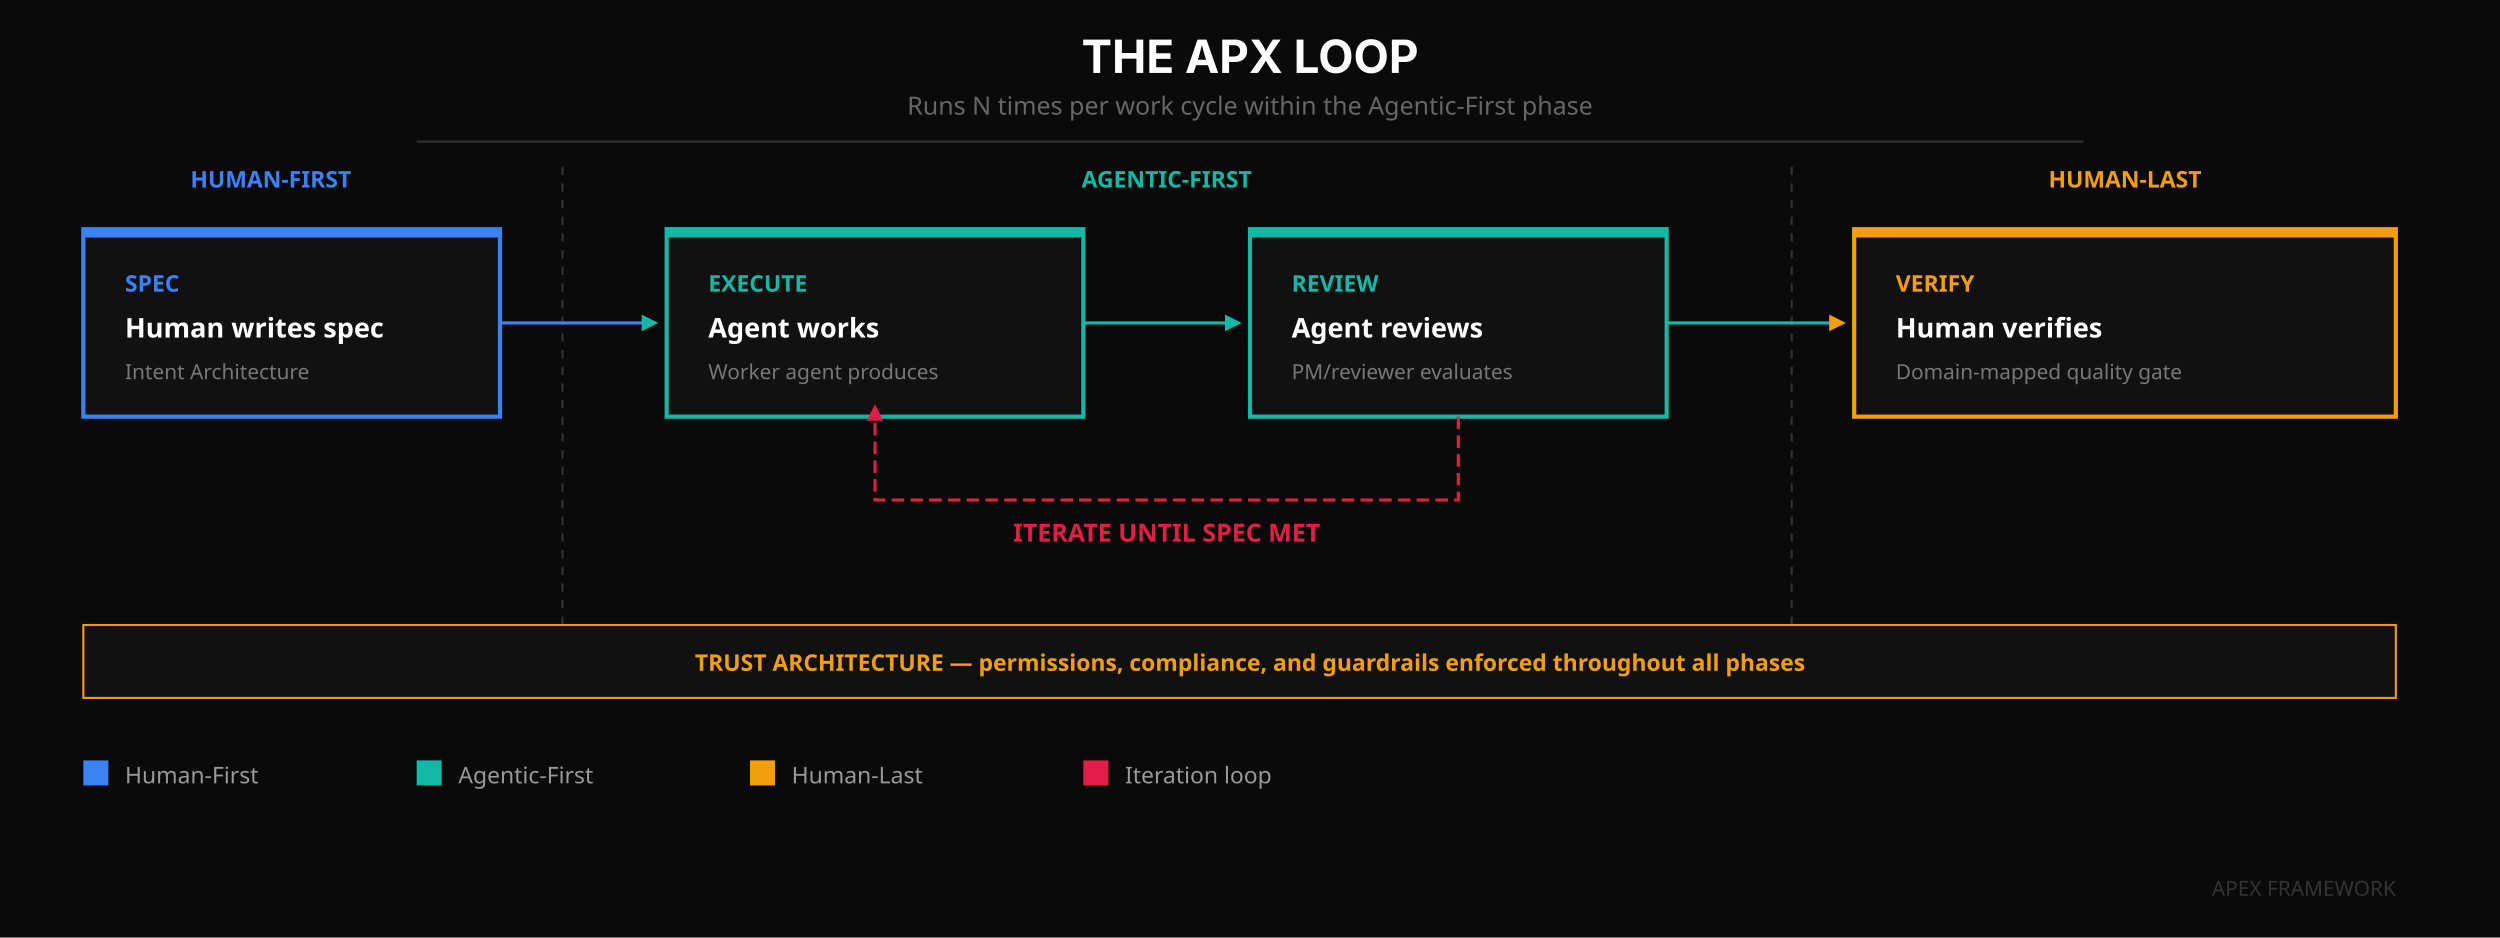
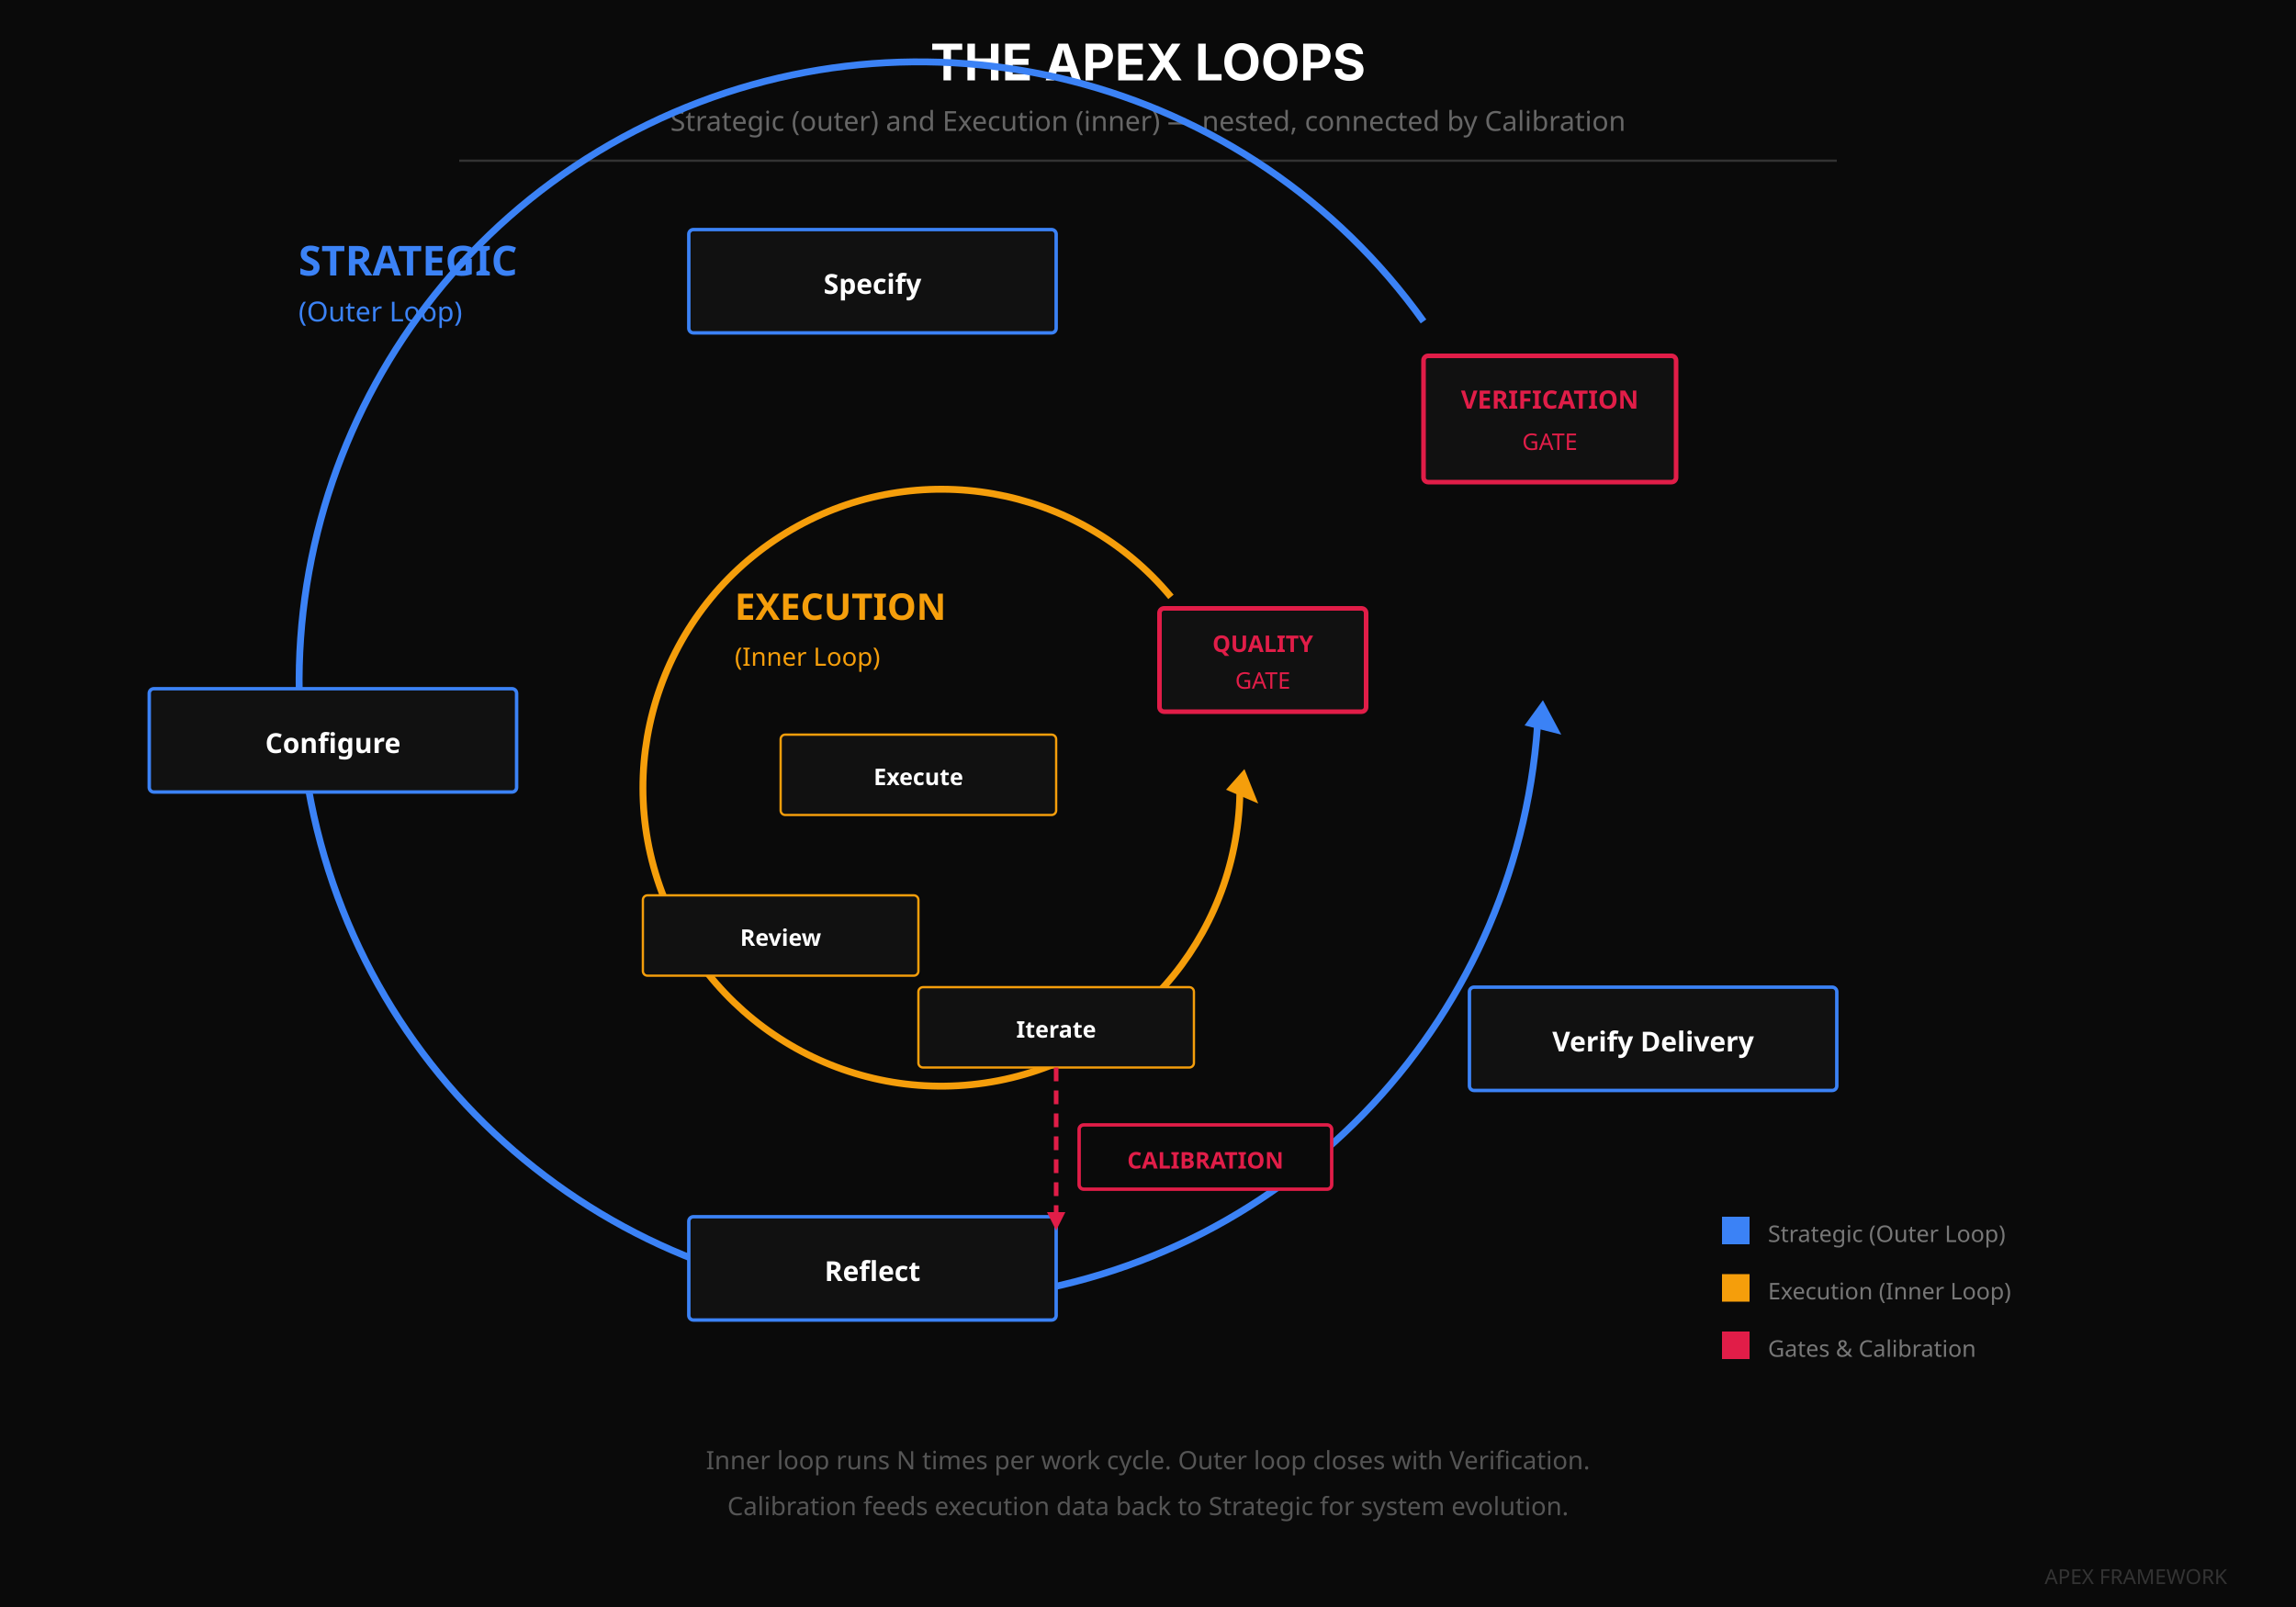
- <svg xmlns="http://www.w3.org/2000/svg" viewBox="0 0 1200 450" width="1200" height="450">
-   <rect width="1200" height="450" fill="#0a0a0a" />
-   <text x="600" y="35" text-anchor="middle" font-family="system-ui, -apple-system, sans-serif" font-size="22" font-weight="700" fill="#ffffff">THE APX LOOP</text>
-   <text x="600" y="55" text-anchor="middle" font-family="system-ui, sans-serif" font-size="12" fill="#666">Runs N times per work cycle within the Agentic-First phase</text>
-   <line x1="200" y1="68" x2="1000" y2="68" stroke="#333" stroke-width="1" />
-   <text x="130" y="90" text-anchor="middle" font-family="system-ui, sans-serif" font-size="11" font-weight="600" fill="#3b82f6">HUMAN-FIRST</text>
-   <text x="560" y="90" text-anchor="middle" font-family="system-ui, sans-serif" font-size="11" font-weight="600" fill="#14b8a6">AGENTIC-FIRST</text>
-   <text x="1020" y="90" text-anchor="middle" font-family="system-ui, sans-serif" font-size="11" font-weight="600" fill="#f59e0b">HUMAN-LAST</text>
-   <line x1="270" y1="80" x2="270" y2="320" stroke="#333" stroke-width="1" stroke-dasharray="4,4" />
-   <line x1="860" y1="80" x2="860" y2="320" stroke="#333" stroke-width="1" stroke-dasharray="4,4" />
-   <rect x="40" y="110" width="200" height="90" fill="#111" stroke="#3b82f6" stroke-width="2" />
-   <rect x="40" y="110" width="200" height="4" fill="#3b82f6" />
-   <text x="60" y="140" font-family="system-ui, sans-serif" font-size="11" fill="#3b82f6" font-weight="600">SPEC</text>
-   <text x="60" y="162" font-family="system-ui, sans-serif" font-size="13" font-weight="700" fill="#ffffff">Human writes spec</text>
-   <text x="60" y="182" font-family="system-ui, sans-serif" font-size="10" fill="#777">Intent Architecture</text>
-   <line x1="240" y1="155" x2="310" y2="155" stroke="#3b82f6" stroke-width="1.5" />
-   <polygon points="308,151 316,155 308,159" fill="#14b8a6" />
-   <rect x="320" y="110" width="200" height="90" fill="#111" stroke="#14b8a6" stroke-width="2" />
-   <rect x="320" y="110" width="200" height="4" fill="#14b8a6" />
-   <text x="340" y="140" font-family="system-ui, sans-serif" font-size="11" fill="#14b8a6" font-weight="600">EXECUTE</text>
-   <text x="340" y="162" font-family="system-ui, sans-serif" font-size="13" font-weight="700" fill="#ffffff">Agent works</text>
-   <text x="340" y="182" font-family="system-ui, sans-serif" font-size="10" fill="#777">Worker agent produces</text>
-   <line x1="520" y1="155" x2="590" y2="155" stroke="#14b8a6" stroke-width="1.5" />
-   <polygon points="588,151 596,155 588,159" fill="#14b8a6" />
-   <rect x="600" y="110" width="200" height="90" fill="#111" stroke="#14b8a6" stroke-width="2" />
-   <rect x="600" y="110" width="200" height="4" fill="#14b8a6" />
-   <text x="620" y="140" font-family="system-ui, sans-serif" font-size="11" fill="#14b8a6" font-weight="600">REVIEW</text>
-   <text x="620" y="162" font-family="system-ui, sans-serif" font-size="13" font-weight="700" fill="#ffffff">Agent reviews</text>
-   <text x="620" y="182" font-family="system-ui, sans-serif" font-size="10" fill="#777">PM/reviewer evaluates</text>
-   <path d="M 700 200 L 700 240 L 420 240 L 420 200" fill="none" stroke="#e11d48" stroke-width="1.5" stroke-dasharray="6,3" />
-   <polygon points="416,202 420,194 424,202" fill="#e11d48" />
-   <text x="560" y="260" text-anchor="middle" font-family="system-ui, sans-serif" font-size="12" font-weight="600" fill="#e11d48">ITERATE UNTIL SPEC MET</text>
-   <line x1="800" y1="155" x2="880" y2="155" stroke="#14b8a6" stroke-width="1.5" />
-   <polygon points="878,151 886,155 878,159" fill="#f59e0b" />
-   <rect x="890" y="110" width="260" height="90" fill="#111" stroke="#f59e0b" stroke-width="2" />
-   <rect x="890" y="110" width="260" height="4" fill="#f59e0b" />
-   <text x="910" y="140" font-family="system-ui, sans-serif" font-size="11" fill="#f59e0b" font-weight="600">VERIFY</text>
-   <text x="910" y="162" font-family="system-ui, sans-serif" font-size="13" font-weight="700" fill="#ffffff">Human verifies</text>
-   <text x="910" y="182" font-family="system-ui, sans-serif" font-size="10" fill="#777">Domain-mapped quality gate</text>
-   <rect x="40" y="300" width="1110" height="35" fill="#111" stroke="#f59e0b" stroke-width="1" />
-   <text x="600" y="322" text-anchor="middle" font-family="system-ui, sans-serif" font-size="11" font-weight="600" fill="#f59e0b">TRUST ARCHITECTURE — permissions, compliance, and guardrails enforced throughout all phases</text>
-   <rect x="40" y="365" width="12" height="12" fill="#3b82f6" />
-   <text x="60" y="376" font-family="system-ui, sans-serif" font-size="11" fill="#999">Human-First</text>
-   <rect x="200" y="365" width="12" height="12" fill="#14b8a6" />
-   <text x="220" y="376" font-family="system-ui, sans-serif" font-size="11" fill="#999">Agentic-First</text>
-   <rect x="360" y="365" width="12" height="12" fill="#f59e0b" />
-   <text x="380" y="376" font-family="system-ui, sans-serif" font-size="11" fill="#999">Human-Last</text>
-   <rect x="520" y="365" width="12" height="12" fill="#e11d48" />
-   <text x="540" y="376" font-family="system-ui, sans-serif" font-size="11" fill="#999">Iteration loop</text>
-   <text x="1150" y="430" text-anchor="end" font-family="system-ui, sans-serif" font-size="10" fill="#333">APEX FRAMEWORK</text>
+ <svg xmlns="http://www.w3.org/2000/svg" viewBox="0 0 1000 700" width="1000" height="700">
+   <rect width="1000" height="700" fill="#0a0a0a" />
+   <text x="500" y="35" text-anchor="middle" font-family="system-ui, -apple-system, sans-serif" font-size="22" font-weight="700" fill="#ffffff">THE APEX LOOPS</text>
+   <text x="500" y="57" text-anchor="middle" font-family="system-ui, sans-serif" font-size="12" fill="#666">Strategic (outer) and Execution (inner) — nested, connected by Calibration</text>
+   <line x1="200" y1="70" x2="800" y2="70" stroke="#333" stroke-width="1" />
+   <path d="M 620 140 A 270 270 0 1 0 670 310" fill="none" stroke="#3b82f6" stroke-width="3" />
+   <polygon points="672,305 680,320 664,316" fill="#3b82f6" />
+   <text x="130" y="120" font-family="system-ui, sans-serif" font-size="18" font-weight="700" fill="#3b82f6">STRATEGIC</text>
+   <text x="130" y="140" font-family="system-ui, sans-serif" font-size="12" fill="#3b82f6">(Outer Loop)</text>
+   <rect x="620" y="155" width="110" height="55" fill="#111" stroke="#e11d48" stroke-width="2" rx="2" />
+   <text x="675" y="178" text-anchor="middle" font-family="system-ui, sans-serif" font-size="11" font-weight="700" fill="#e11d48">VERIFICATION</text>
+   <text x="675" y="196" text-anchor="middle" font-family="system-ui, sans-serif" font-size="10" fill="#e11d48">GATE</text>
+   <rect x="300" y="100" width="160" height="45" fill="#111" stroke="#3b82f6" stroke-width="1.5" rx="2" />
+   <text x="380" y="128" text-anchor="middle" font-family="system-ui, sans-serif" font-size="12" font-weight="600" fill="#ffffff">Specify</text>
+   <rect x="65" y="300" width="160" height="45" fill="#111" stroke="#3b82f6" stroke-width="1.5" rx="2" />
+   <text x="145" y="328" text-anchor="middle" font-family="system-ui, sans-serif" font-size="12" font-weight="600" fill="#ffffff">Configure</text>
+   <rect x="300" y="530" width="160" height="45" fill="#111" stroke="#3b82f6" stroke-width="1.5" rx="2" />
+   <text x="380" y="558" text-anchor="middle" font-family="system-ui, sans-serif" font-size="12" font-weight="600" fill="#ffffff">Reflect</text>
+   <rect x="640" y="430" width="160" height="45" fill="#111" stroke="#3b82f6" stroke-width="1.5" rx="2" />
+   <text x="720" y="458" text-anchor="middle" font-family="system-ui, sans-serif" font-size="12" font-weight="600" fill="#ffffff">Verify Delivery</text>
+   <path d="M 510 260 A 130 130 0 1 0 540 340" fill="none" stroke="#f59e0b" stroke-width="3" />
+   <polygon points="542,335 548,350 534,344" fill="#f59e0b" />
+   <text x="320" y="270" font-family="system-ui, sans-serif" font-size="16" font-weight="700" fill="#f59e0b">EXECUTION</text>
+   <text x="320" y="290" font-family="system-ui, sans-serif" font-size="11" fill="#f59e0b">(Inner Loop)</text>
+   <rect x="505" y="265" width="90" height="45" fill="#111" stroke="#e11d48" stroke-width="2" rx="2" />
+   <text x="550" y="284" text-anchor="middle" font-family="system-ui, sans-serif" font-size="10" font-weight="700" fill="#e11d48">QUALITY</text>
+   <text x="550" y="300" text-anchor="middle" font-family="system-ui, sans-serif" font-size="10" fill="#e11d48">GATE</text>
+   <rect x="340" y="320" width="120" height="35" fill="#111" stroke="#f59e0b" stroke-width="1" rx="2" />
+   <text x="400" y="342" text-anchor="middle" font-family="system-ui, sans-serif" font-size="10" font-weight="600" fill="#ffffff">Execute</text>
+   <rect x="280" y="390" width="120" height="35" fill="#111" stroke="#f59e0b" stroke-width="1" rx="2" />
+   <text x="340" y="412" text-anchor="middle" font-family="system-ui, sans-serif" font-size="10" font-weight="600" fill="#ffffff">Review</text>
+   <rect x="400" y="430" width="120" height="35" fill="#111" stroke="#f59e0b" stroke-width="1" rx="2" />
+   <text x="460" y="452" text-anchor="middle" font-family="system-ui, sans-serif" font-size="10" font-weight="600" fill="#ffffff">Iterate</text>
+   <path d="M 460 465 L 460 530" fill="none" stroke="#e11d48" stroke-width="2" stroke-dasharray="6,4" />
+   <polygon points="456,528 460,536 464,528" fill="#e11d48" />
+   <rect x="470" y="490" width="110" height="28" fill="#0a0a0a" stroke="#e11d48" stroke-width="1.5" rx="2" />
+   <text x="525" y="509" text-anchor="middle" font-family="system-ui, sans-serif" font-size="10" font-weight="700" fill="#e11d48">CALIBRATION</text>
+   <rect x="750" y="530" width="12" height="12" fill="#3b82f6" />
+   <text x="770" y="541" font-family="system-ui, sans-serif" font-size="10" fill="#777">Strategic (Outer Loop)</text>
+   <rect x="750" y="555" width="12" height="12" fill="#f59e0b" />
+   <text x="770" y="566" font-family="system-ui, sans-serif" font-size="10" fill="#777">Execution (Inner Loop)</text>
+   <rect x="750" y="580" width="12" height="12" fill="#e11d48" />
+   <text x="770" y="591" font-family="system-ui, sans-serif" font-size="10" fill="#777">Gates &amp; Calibration</text>
+   <text x="500" y="640" text-anchor="middle" font-family="system-ui, sans-serif" font-size="11" fill="#555">Inner loop runs N times per work cycle. Outer loop closes with Verification.</text>
+   <text x="500" y="660" text-anchor="middle" font-family="system-ui, sans-serif" font-size="11" fill="#555">Calibration feeds execution data back to Strategic for system evolution.</text>
+   <text x="970" y="690" text-anchor="end" font-family="system-ui, sans-serif" font-size="9" fill="#333">APEX FRAMEWORK</text>
</svg>
